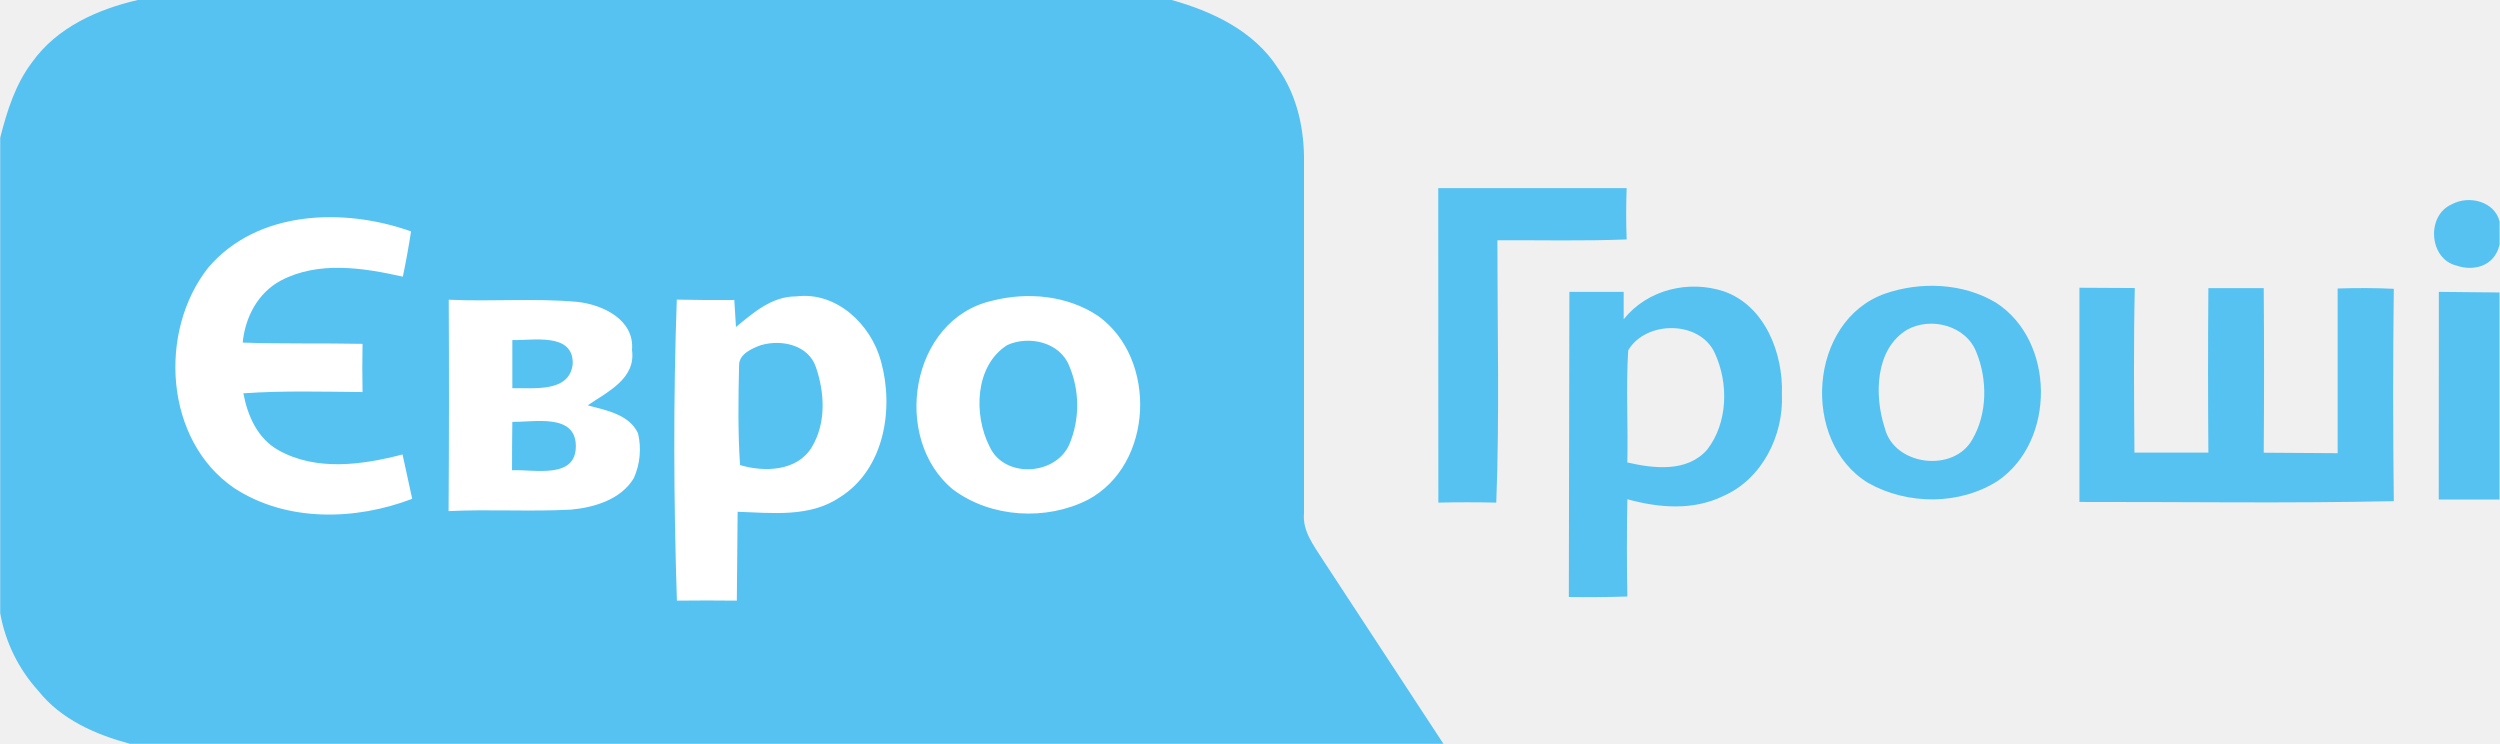
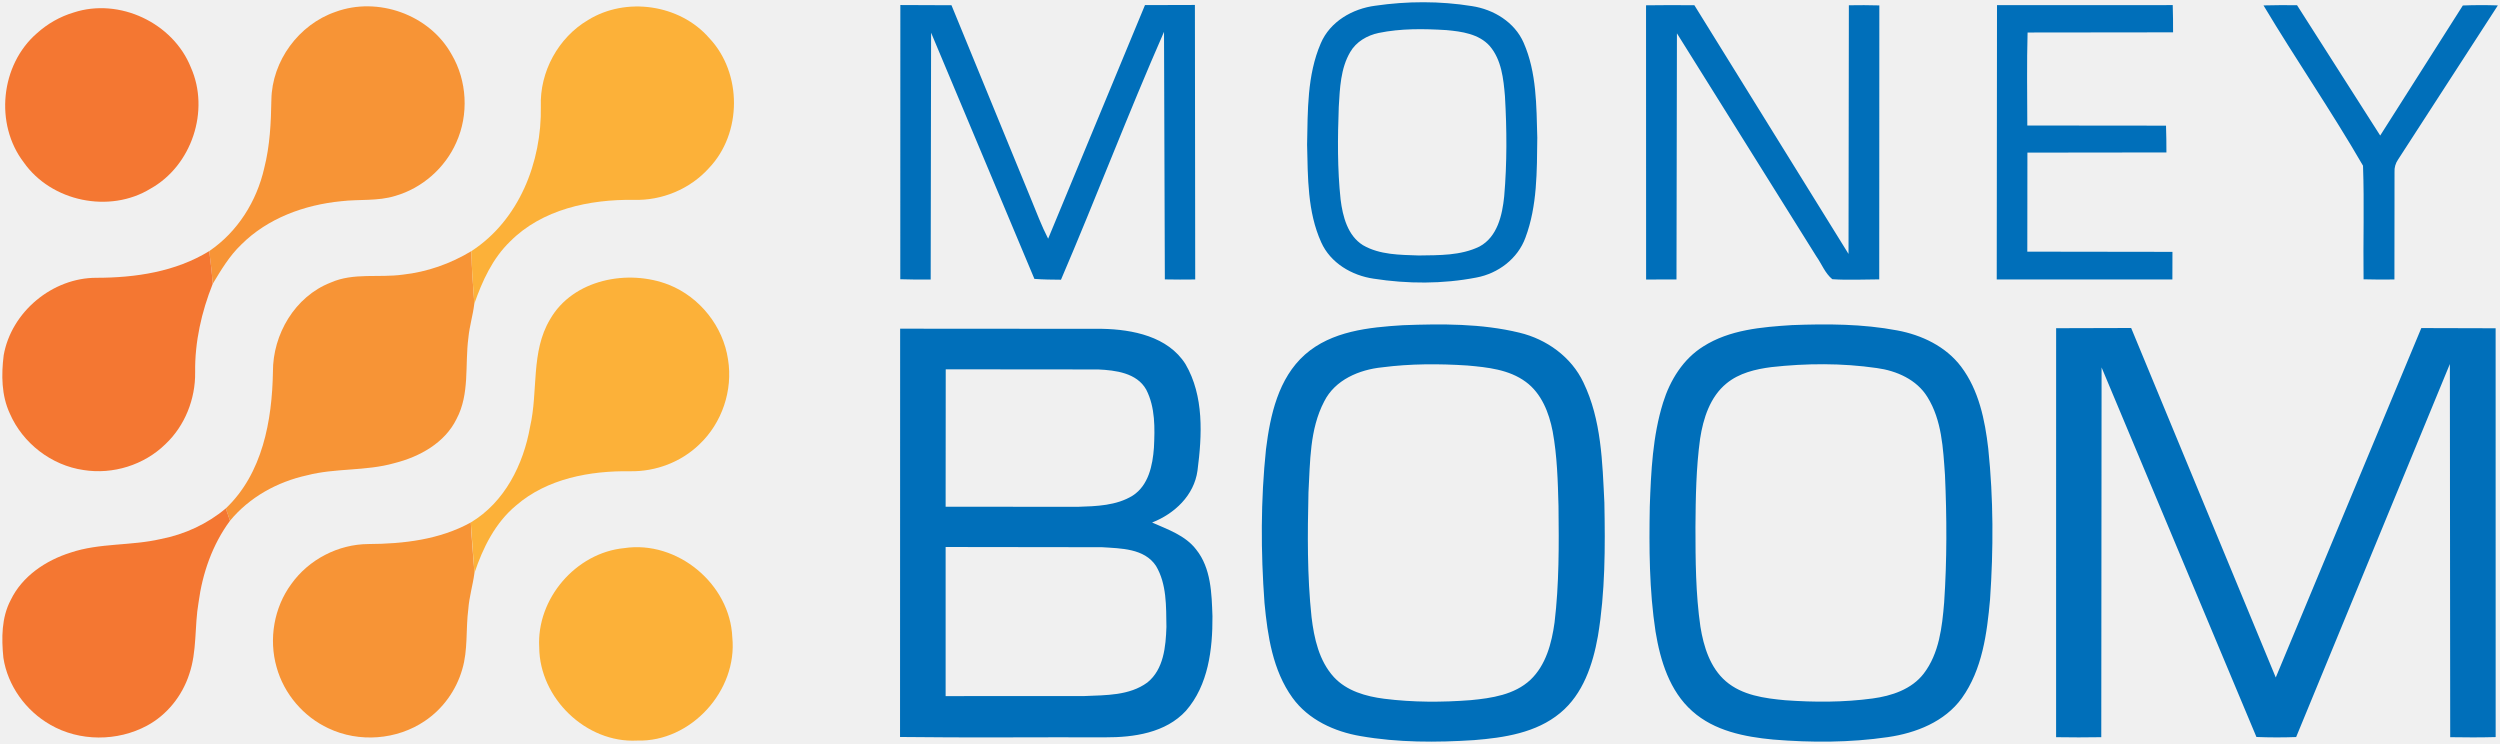
- <svg xmlns="http://www.w3.org/2000/svg" viewBox="0 0 496.7 147.8" width="800" height="238">
-   <path d="M27.33 0h205.45c8.17 2.28 16.42 6.19 21.14 13.58 3.86 5.48 5.28 12.28 5.16 18.91q0 34.77 0 69.53c-.33 3.52 1.94 6.37 3.71 9.18l24 36.61h-261C19.01 146 12.09 143 7.56 137.28a31 31 0 0 1-7.57-15.42v-94.5c1.34-5.26 3.01-10.63 6.34-15 4.92-6.91 13-10.51 21-12.36zm258.43 37.38h37.44c-.12 3.4-.13 6.8 0 10.2-8.56.34-17.13.13-25.69.16 0 17.37.44 34.78-.22 52.14q-5.74-.13-11.51 0l-.02-62.5zm201.43 3.21c3.39-1.85 8.51-.57 9.48 3.43v4.57c-1 4.46-5.31 5.31-8.48 4.21-5.54-1.24-6.18-9.98-1-12.21zM311.82 58q5.39 0 10.79 0v5.44c4.72-5.9 12.93-7.88 20-5.51 8.13 2.91 11.72 12.34 11.44 20.4.37 8.23-3.95 16.91-11.71 20.27-6 2.91-12.79 2.32-19 .61q-.18 9.67 0 19.33c-3.87.13-7.76.15-11.63.1l.11-60.64zm11.69 11.59c-.47 7.42 0 14.87-.18 22.31 5.26 1.21 11.87 2 15.86-2.53 4.15-5.35 4.3-13.21 1.52-19.22-2.98-6.51-13.67-6.5-17.2-.54zm51.01-11.23c7.11-2.47 15.54-2.13 22.08 1.79 11.77 7.6 11.88 27.43.43 35.36-7.6 4.91-18 4.88-25.84.46-13.46-8.21-11.86-32.2 3.33-37.61zm4.45 7.14c-6.43 3.84-6.58 13.13-4.49 19.51 1.83 7.57 13.73 9 17.43 2.29 3-5.16 3-11.88.78-17.32-2.04-5.27-8.96-7.08-13.72-4.48zm34.21-8.32q5.48 0 11 .06c-.25 10.89-.15 21.8-.07 32.7h14.69q-.13-16.34 0-32.68h11q.13 16.34 0 32.7l14.69.1V57.33c3.71-.12 7.44-.12 11.16.06q-.27 21.11 0 42.2c-20.81.46-41.64.13-62.47.16V57.18zm71.42.82l12.06.12v41.15h-12.08L484.6 58z" fill="#56c2f1" />
-   <path d="M41.33 53.18c9.77-11.47 27-11.93 40.3-7.2a166.73 166.73 0 0 1-1.63 9c-7.91-1.77-16.75-3.16-24.24.77-4.55 2.42-7.11 7.3-7.58 12.33 7.94.28 15.88.09 23.81.25-.06 3.19-.06 6.39 0 9.58-7.89-.07-15.8-.3-23.68.25.84 4.48 2.82 9 7 11.32 7.51 4.2 16.66 2.91 24.63.83l1.92 8.82c-11.32 4.32-25 4.67-35.42-2.17-13.81-9.47-15.11-31.12-5.11-43.78zm47.79 6.38c8.51.4 17.07-.34 25.57.43 5.06.55 11.38 3.55 10.85 9.56.8 5.72-4.88 8.31-8.8 11 3.8 1 8.28 1.85 10 5.57a14 14 0 0 1-.84 8.9c-2.54 4.23-7.79 5.81-12.43 6.25-8.12.44-16.25-.1-24.38.3q.14-21.02.03-42.01zm12.64 8q0 4.79 0 9.59c4.17-.12 11.35.95 12-4.8.2-6.35-7.91-4.65-12.01-4.77zm0 16.25q-.07 4.83-.06 9.64c4.29-.22 12.67 1.86 12.68-4.76s-8.25-4.77-12.6-4.86zm32.68-24.27a363.13 363.13 0 0 0 11.43.07l.33 5.37c3.46-2.85 7.17-6.12 12-6.08 8-1 14.86 5.59 16.82 12.9 2.62 9.42.69 21.43-8.14 27-6 4.08-13.53 3.12-20.35 2.9l-.16 17.66q-6-.07-11.91 0c-.64-19.92-.73-39.91-.02-59.82zm16.84 9c-1.82.67-4.49 1.77-4.46 4.06-.15 6.59-.25 13.25.19 19.82 4.85 1.45 11.4 1.24 14.28-3.59s2.53-10.82.8-15.86c-1.47-4.4-6.76-5.55-10.82-4.41zm45.85-8.78c7-1.8 14.9-1.06 21 3 11.88 8.46 11.1 29.59-2 36.56-8.29 4.21-19.22 3.59-26.74-2-12.37-10.06-8.6-33.89 7.74-37.56zm3 8.8c-6.49 4.09-6.74 13.91-3.53 20.18 2.9 6.39 13.16 5.78 15.86-.46a20.07 20.07 0 0 0 0-15.48c-1.82-4.8-7.99-6.18-12.33-4.24z" fill="#fff" />
+ <svg xmlns="http://www.w3.org/2000/svg" width="726" height="216">
+   <path d="M261.46 1.46l14.85.06 23.04 56.14c1.62 3.91 3.09 7.89 5.03 11.66L332.5 1.48l14.5-.04.09 79.72a259.33 259.33 0 0 1-8.82-.02l-.24-71.9c-10.44 23.79-19.69 48.11-29.92 71.99-2.58-.02-5.16-.04-7.72-.24l-30-71.49-.12 71.67c-2.94.03-5.89.03-8.83-.08l.02-79.63zm137.93.2c9.26-1.35 18.78-1.38 28.04.11 6.31.95 12.42 4.65 15.04 10.65 3.8 8.64 3.7 18.32 3.96 27.58-.12 9.71.02 19.78-3.44 29-2.22 6.13-7.94 10.43-14.26 11.6-9.79 1.9-19.97 1.86-29.82.33-6.35-.92-12.56-4.56-15.24-10.59-4-8.84-3.86-18.83-4.09-28.34.2-9.86-.01-20.19 3.97-29.41 2.69-6.34 9.22-10.08 15.84-10.93m.97 7.91c-3.33.7-6.53 2.55-8.26 5.55-2.81 4.78-3 10.52-3.32 15.91-.33 8.96-.42 17.97.53 26.9.62 4.91 2.02 10.49 6.51 13.28 4.87 2.82 10.73 2.79 16.19 2.98 5.92-.09 12.19.07 17.64-2.6 5.21-2.8 6.62-9.16 7.17-14.57.83-9.66.78-19.39.22-29.07-.43-5.05-.99-10.59-4.43-14.6-3.15-3.52-8.15-4.21-12.6-4.61-6.55-.4-13.21-.5-19.65.83zM579.93 1.5l51.03-.02c.09 2.64.1 5.28.1 7.91l-42.25.05c-.25 9-.1 18.01-.08 27.01l40.28.04c.1 2.59.11 5.19.12 7.78l-40.37.05-.03 28.76 42.15.06-.02 8.01h-51.01l.08-79.65zm-101.92.04c4.68-.08 9.36-.06 14.04-.02l44.76 72.22.1-72.21c2.95-.05 5.9-.05 8.85.04l-.03 79.56c-4.55.01-9.1.26-13.63-.05-2.1-1.71-3.08-4.43-4.62-6.61l-40.5-64.79-.13 71.48-8.82.01-.02-79.63zm179.31.03c3.24-.09 6.49-.09 9.74-.06l24.15 37.85 24-37.77a137.93 137.93 0 0 1 10.17-.02l-28.99 44.78a5.757 5.757 0 0 0-1.02 3.62l-.03 31.19c-2.99.04-5.98.04-8.96-.05-.15-11 .24-22.01-.16-32.99-9.13-15.79-19.53-30.88-28.9-46.55zm-249.9 92.87c11.28-.42 22.78-.51 33.82 2.17 7.88 1.88 15.09 7.04 18.59 14.47 5.23 10.82 5.5 23.13 6.08 34.9.25 12.94.26 25.98-1.88 38.77-1.46 8.21-4.3 16.83-10.96 22.31-6.95 5.77-16.27 7.17-24.99 7.87-10.99.71-22.11.73-32.98-1.17-7.59-1.29-15.17-4.75-19.77-11.14-5.74-7.95-7.22-18-8.12-27.52-1.09-14.87-1.12-29.86.44-44.69 1.22-9.85 3.57-20.57 11.32-27.45 7.75-6.83 18.57-7.91 28.45-8.52m-6.02 12.23c-6.67.67-13.72 3.62-16.86 9.92-4.24 8.09-4.06 17.53-4.56 26.41-.28 12.06-.39 24.17.89 36.19.74 6.17 2.17 12.72 6.5 17.45 3.74 4.04 9.31 5.6 14.61 6.28 8.33 1.05 16.78 1.05 25.15.4 6.07-.58 12.66-1.56 17.3-5.89 4.53-4.3 6.18-10.66 7.01-16.65 1.34-11.2 1.28-22.52 1.15-33.79-.2-7.27-.38-14.58-1.7-21.74-1.05-5.39-3.22-10.98-7.78-14.34-4.88-3.62-11.16-4.25-17.02-4.77-8.22-.53-16.51-.53-24.69.53zm119-12.26c10.19-.39 20.5-.36 30.55 1.54 7.11 1.32 14.13 4.65 18.56 10.53 5.14 6.82 6.92 15.47 7.88 23.79 1.52 14.54 1.52 29.23.52 43.81-.89 9.89-2.26 20.37-8.19 28.65-4.96 6.88-13.36 10.16-21.49 11.33-11.01 1.61-22.22 1.62-33.3.71-8.29-.78-17.08-2.51-23.48-8.24-6.6-5.83-9.3-14.69-10.68-23.11-1.84-12.04-1.89-24.28-1.67-36.43.36-10.1.83-20.37 3.86-30.08 2.02-6.48 5.81-12.66 11.68-16.31 7.63-4.86 16.95-5.63 25.76-6.19m-6.01 12.2c-4.59.59-9.35 1.72-13.01 4.73-4.79 3.91-6.76 10.16-7.67 16.06-1.16 8.48-1.29 17.06-1.35 25.6.01 9.68.05 19.4 1.44 29 .94 5.78 2.8 11.88 7.38 15.84 4.75 4.09 11.24 4.95 17.26 5.51 8.43.61 16.95.62 25.34-.51 5.53-.74 11.35-2.65 14.87-7.23 4.49-5.86 5.34-13.5 5.93-20.62.83-12.34.79-24.72.24-37.07-.54-7.69-.9-15.88-5.09-22.61-3.12-5.1-9-7.66-14.72-8.43-10.13-1.46-20.46-1.4-30.62-.27zM261.4 95.45l58.63.04c8.85.17 19.15 2.2 24.23 10.24 5.42 9.27 4.83 20.68 3.49 30.95-.98 7.19-6.68 12.52-13.18 15.06 4.57 2.03 9.65 3.73 12.81 7.86 4.34 5.43 4.49 12.78 4.72 19.4.05 9.52-1.19 19.96-7.7 27.41-5.87 6.41-15.14 7.75-23.41 7.71-19.87-.07-39.75.15-59.62-.1l.03-118.57m13.24 11.8l-.03 39.9 38.37.03c5.41-.17 11.24-.33 15.98-3.27 4.59-2.98 5.77-8.8 6.14-13.88.28-5.66.42-11.72-2.24-16.89-2.73-4.86-8.92-5.62-13.95-5.85l-44.27-.04m-.03 51.6v43.3l40.37-.02c6.17-.27 12.99-.1 18.21-3.93 4.77-3.82 5.35-10.47 5.54-16.14-.09-5.95.12-12.43-3.03-17.72-3.38-5.12-10.24-5.07-15.69-5.43l-45.4-.06zM597.1 95.31l21.79-.06 41.99 101.49 42.27-101.47 21.58.06.01 118.72c-4.4.12-8.8.11-13.2.03l-.1-108.37-44.64 108.33a147.77 147.77 0 0 1-11.53-.02L610.3 106.7l-.09 107.38a382.55 382.55 0 0 1-13.12 0l.01-118.77z" fill="#006fba" />
+   <path d="M97.42 3.45c12.32-4.54 27.32.8 33.72 12.34 4.52 7.66 5.03 17.49 1.37 25.58-3.27 7.43-9.92 13.27-17.73 15.52-5.08 1.57-10.46.93-15.67 1.54-10.66 1.04-21.4 4.93-29.07 12.62-3.42 3.27-5.85 7.36-8.27 11.39-.21-3.19-.63-6.36-1-9.53 8.24-5.58 13.79-14.48 15.97-24.12 1.65-6.47 1.96-13.18 2.07-19.83.18-11.28 7.97-21.85 18.61-25.51zm19.6 76.3c7.02-.77 13.81-3.17 19.86-6.82.09 5.1.51 10.18.86 15.27-.4 3.32-1.41 6.55-1.72 9.89-1.04 7.85.43 16.29-3.43 23.55-3.41 7-10.76 11.02-18.05 12.85-8.29 2.37-17.08 1.38-25.42 3.55-8.6 1.89-16.69 6.35-22.33 13.19l-1.22-3.59c10.68-10.13 13.45-25.54 13.69-39.65-.06-10.9 6.41-21.9 16.75-25.92 6.64-2.96 14.02-1.34 21.01-2.32zm-10.05 78.24c10.19-.05 20.69-1.26 29.75-6.27.23 4.9.71 9.79 1.06 14.68-.48 3.53-1.53 6.97-1.79 10.54-.75 5.79-.06 11.77-1.75 17.42-1.73 6.06-5.62 11.49-10.85 15-8.11 5.52-19.14 6.36-27.99 2.15-7.27-3.37-12.93-10.01-15.07-17.74-2.34-8.15-.77-17.35 4.28-24.19 5.07-7.11 13.62-11.54 22.36-11.59z" fill="#f79436" />
+   <path d="M170.78 5.81c11.02-6.81 26.64-4.57 35.17 5.23 9.63 10.17 9.59 27.69-.1 37.8-5.47 6.08-13.66 9.46-21.82 9.2-12.78-.17-26.59 2.71-35.9 12.09-5.1 4.92-8.08 11.48-10.39 18.07-.35-5.09-.77-10.17-.86-15.27 13.87-8.97 20.47-25.92 20.18-41.98-.38-10.06 5.05-20.04 13.72-25.14zm-11.05 86.94c6.66-11.66 22.71-14.71 34.56-10.03 8.97 3.59 15.73 12.1 17.13 21.67 1.46 8.94-1.75 18.47-8.35 24.68-5.3 5.13-12.66 7.9-20.01 7.78-11.68-.17-24.16 2.1-33.23 9.97-6.03 5.03-9.6 12.25-12.05 19.58l-1.06-14.68c9.85-5.89 15.29-16.83 17.22-27.82 2.38-10.3.15-21.72 5.79-31.15zm21.56 66.42c15.36-2.31 30.71 10.38 31.37 25.88 1.58 15.5-12.01 30.49-27.66 30.01-14.8.77-28.3-12.31-28.41-27.05-.82-14.12 10.63-27.48 24.7-28.84z" fill="#fcb139" />
+   <path d="M21.39 3.63c13.27-4.35 28.88 3 34.04 15.96 5.57 12.52.26 28.51-11.71 35.19-11.89 7.3-28.84 3.78-36.84-7.65C-1.6 36.04.15 18.83 10.7 9.68c3.06-2.77 6.73-4.87 10.69-6.05zm6.65 77.04c11.3-.01 22.95-1.74 32.73-7.76.37 3.17.79 6.34 1 9.53-3.25 8.15-5.21 16.83-5.1 25.65.11 7.77-2.97 15.57-8.66 20.92-6.17 6.03-15.22 8.85-23.73 7.49-9.33-1.33-17.69-7.78-21.43-16.42-2.45-5.26-2.48-11.27-1.78-16.91 2.22-12.62 14.18-22.54 26.97-22.5zm18.71 75.85c6.9-1.34 13.43-4.35 18.82-8.88l1.22 3.59c-5.11 6.92-8 15.23-9.13 23.71-1.21 6.92-.4 14.16-2.72 20.88-2.04 6.25-6.41 11.77-12.23 14.9-8.6 4.64-19.63 4.66-28.11-.26C7.5 206.41 2.21 199.12.98 191c-.56-5.62-.57-11.64 2.14-16.77 3.34-6.93 10.19-11.49 17.36-13.75 8.49-2.86 17.62-1.93 26.27-3.96z" fill="#f47732" />
</svg>
